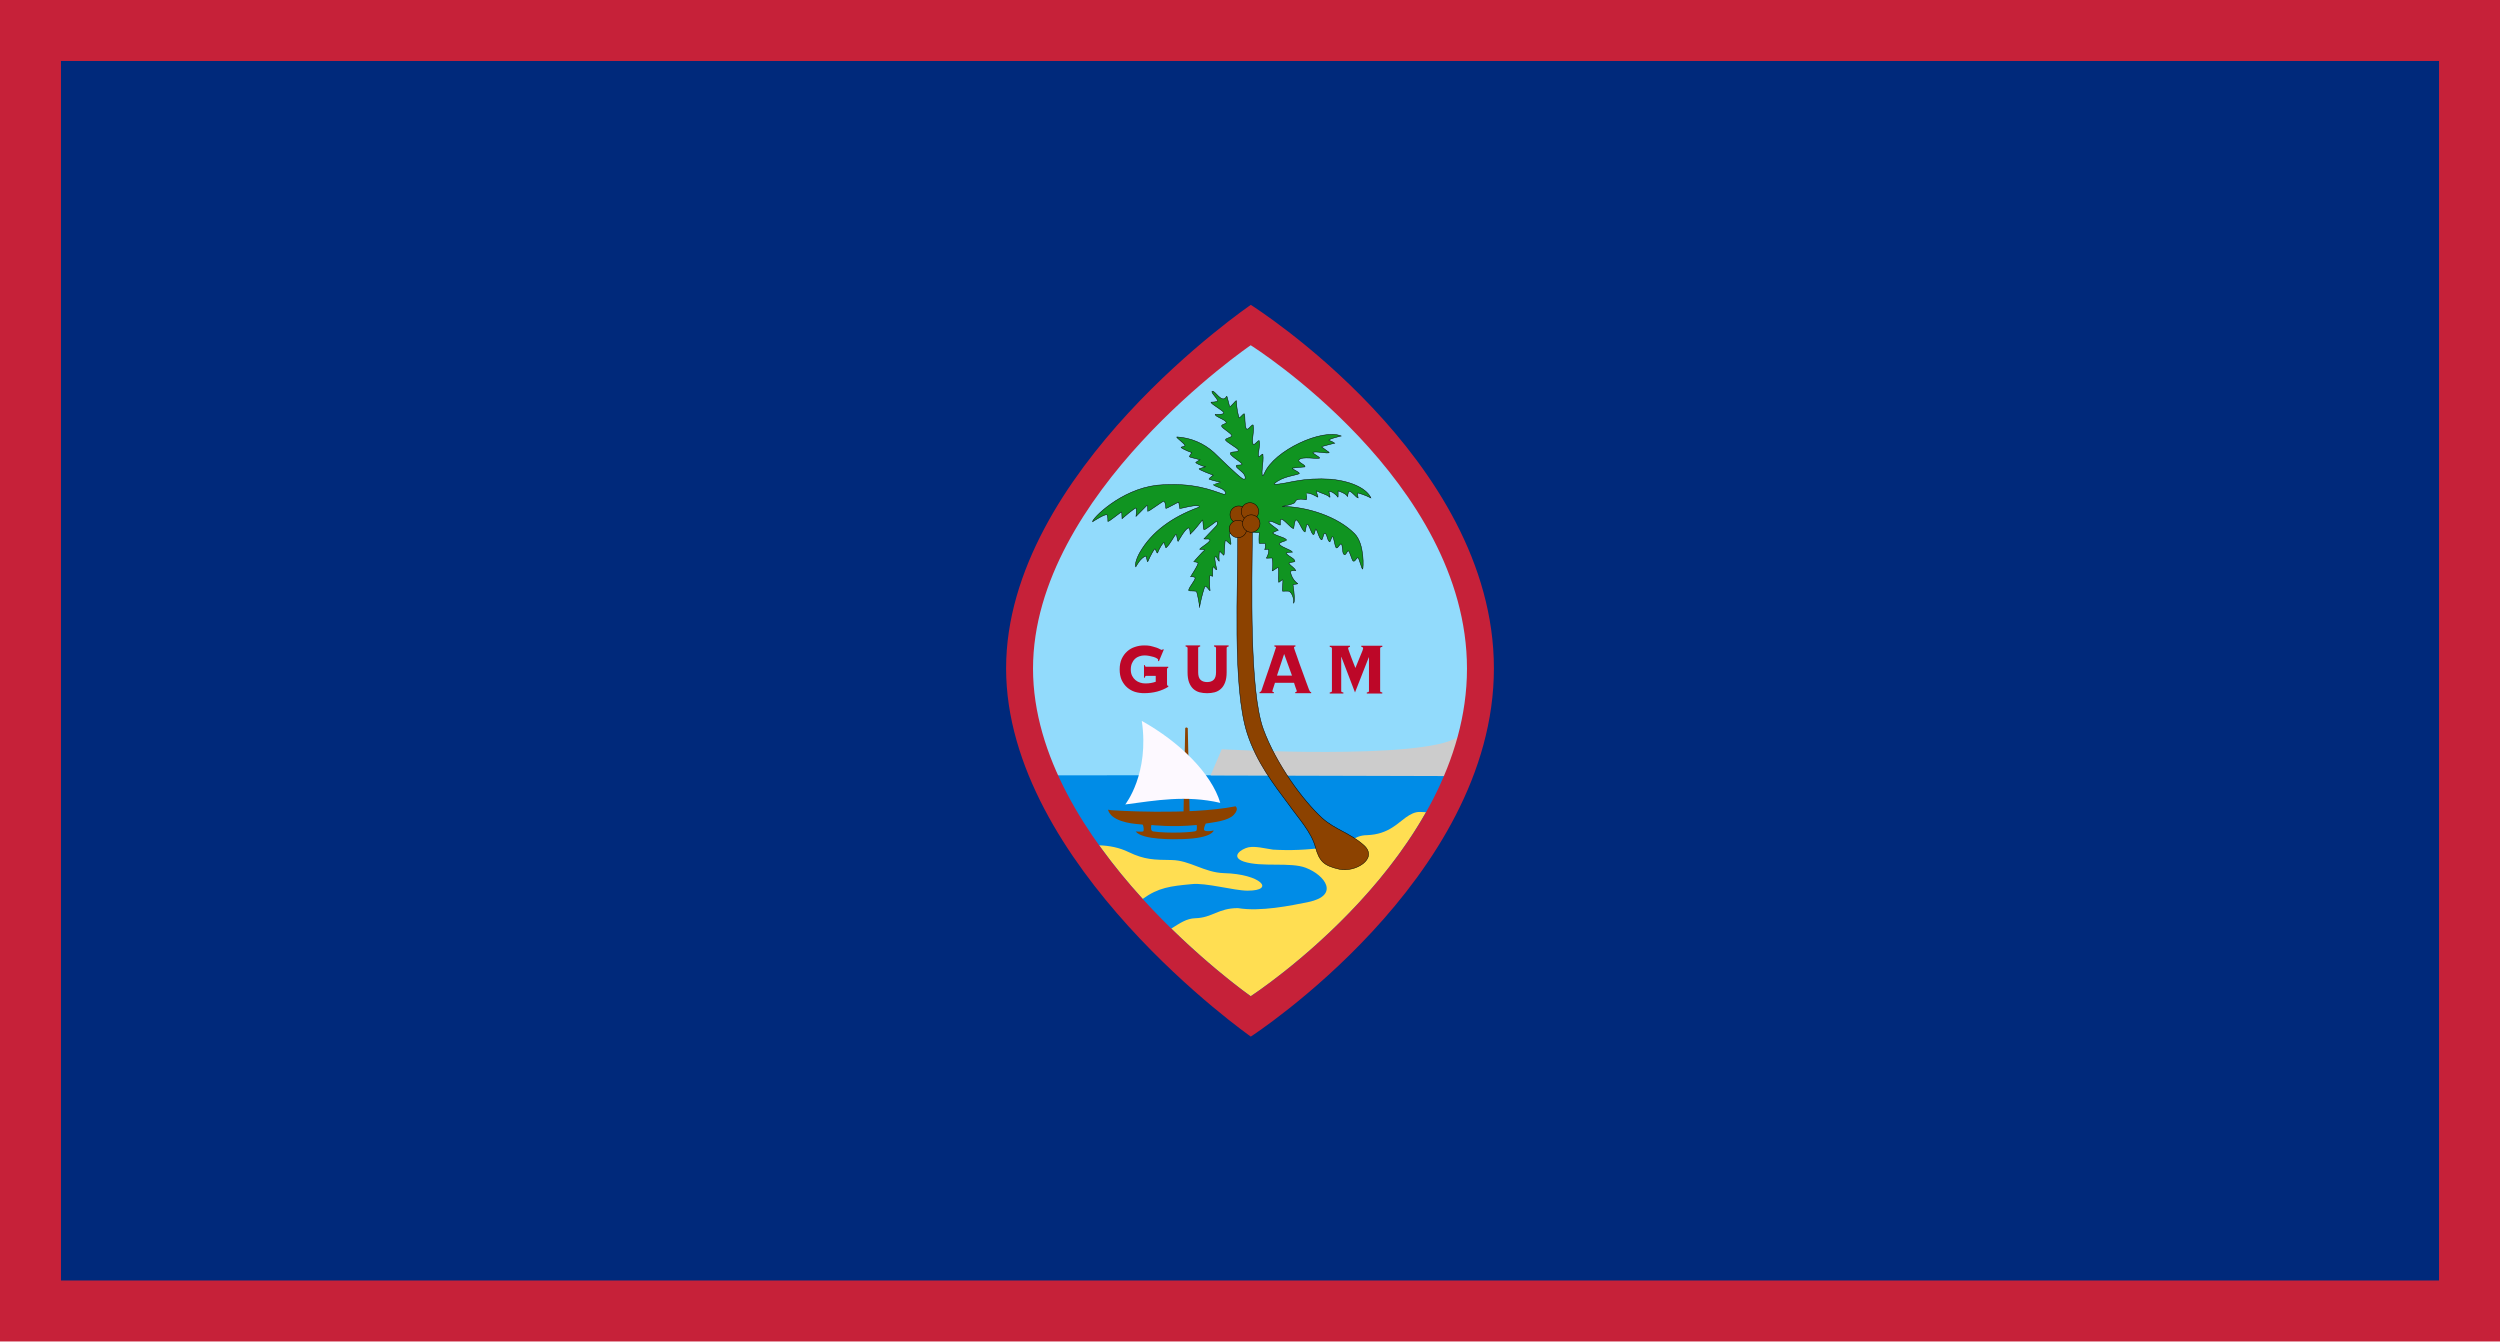
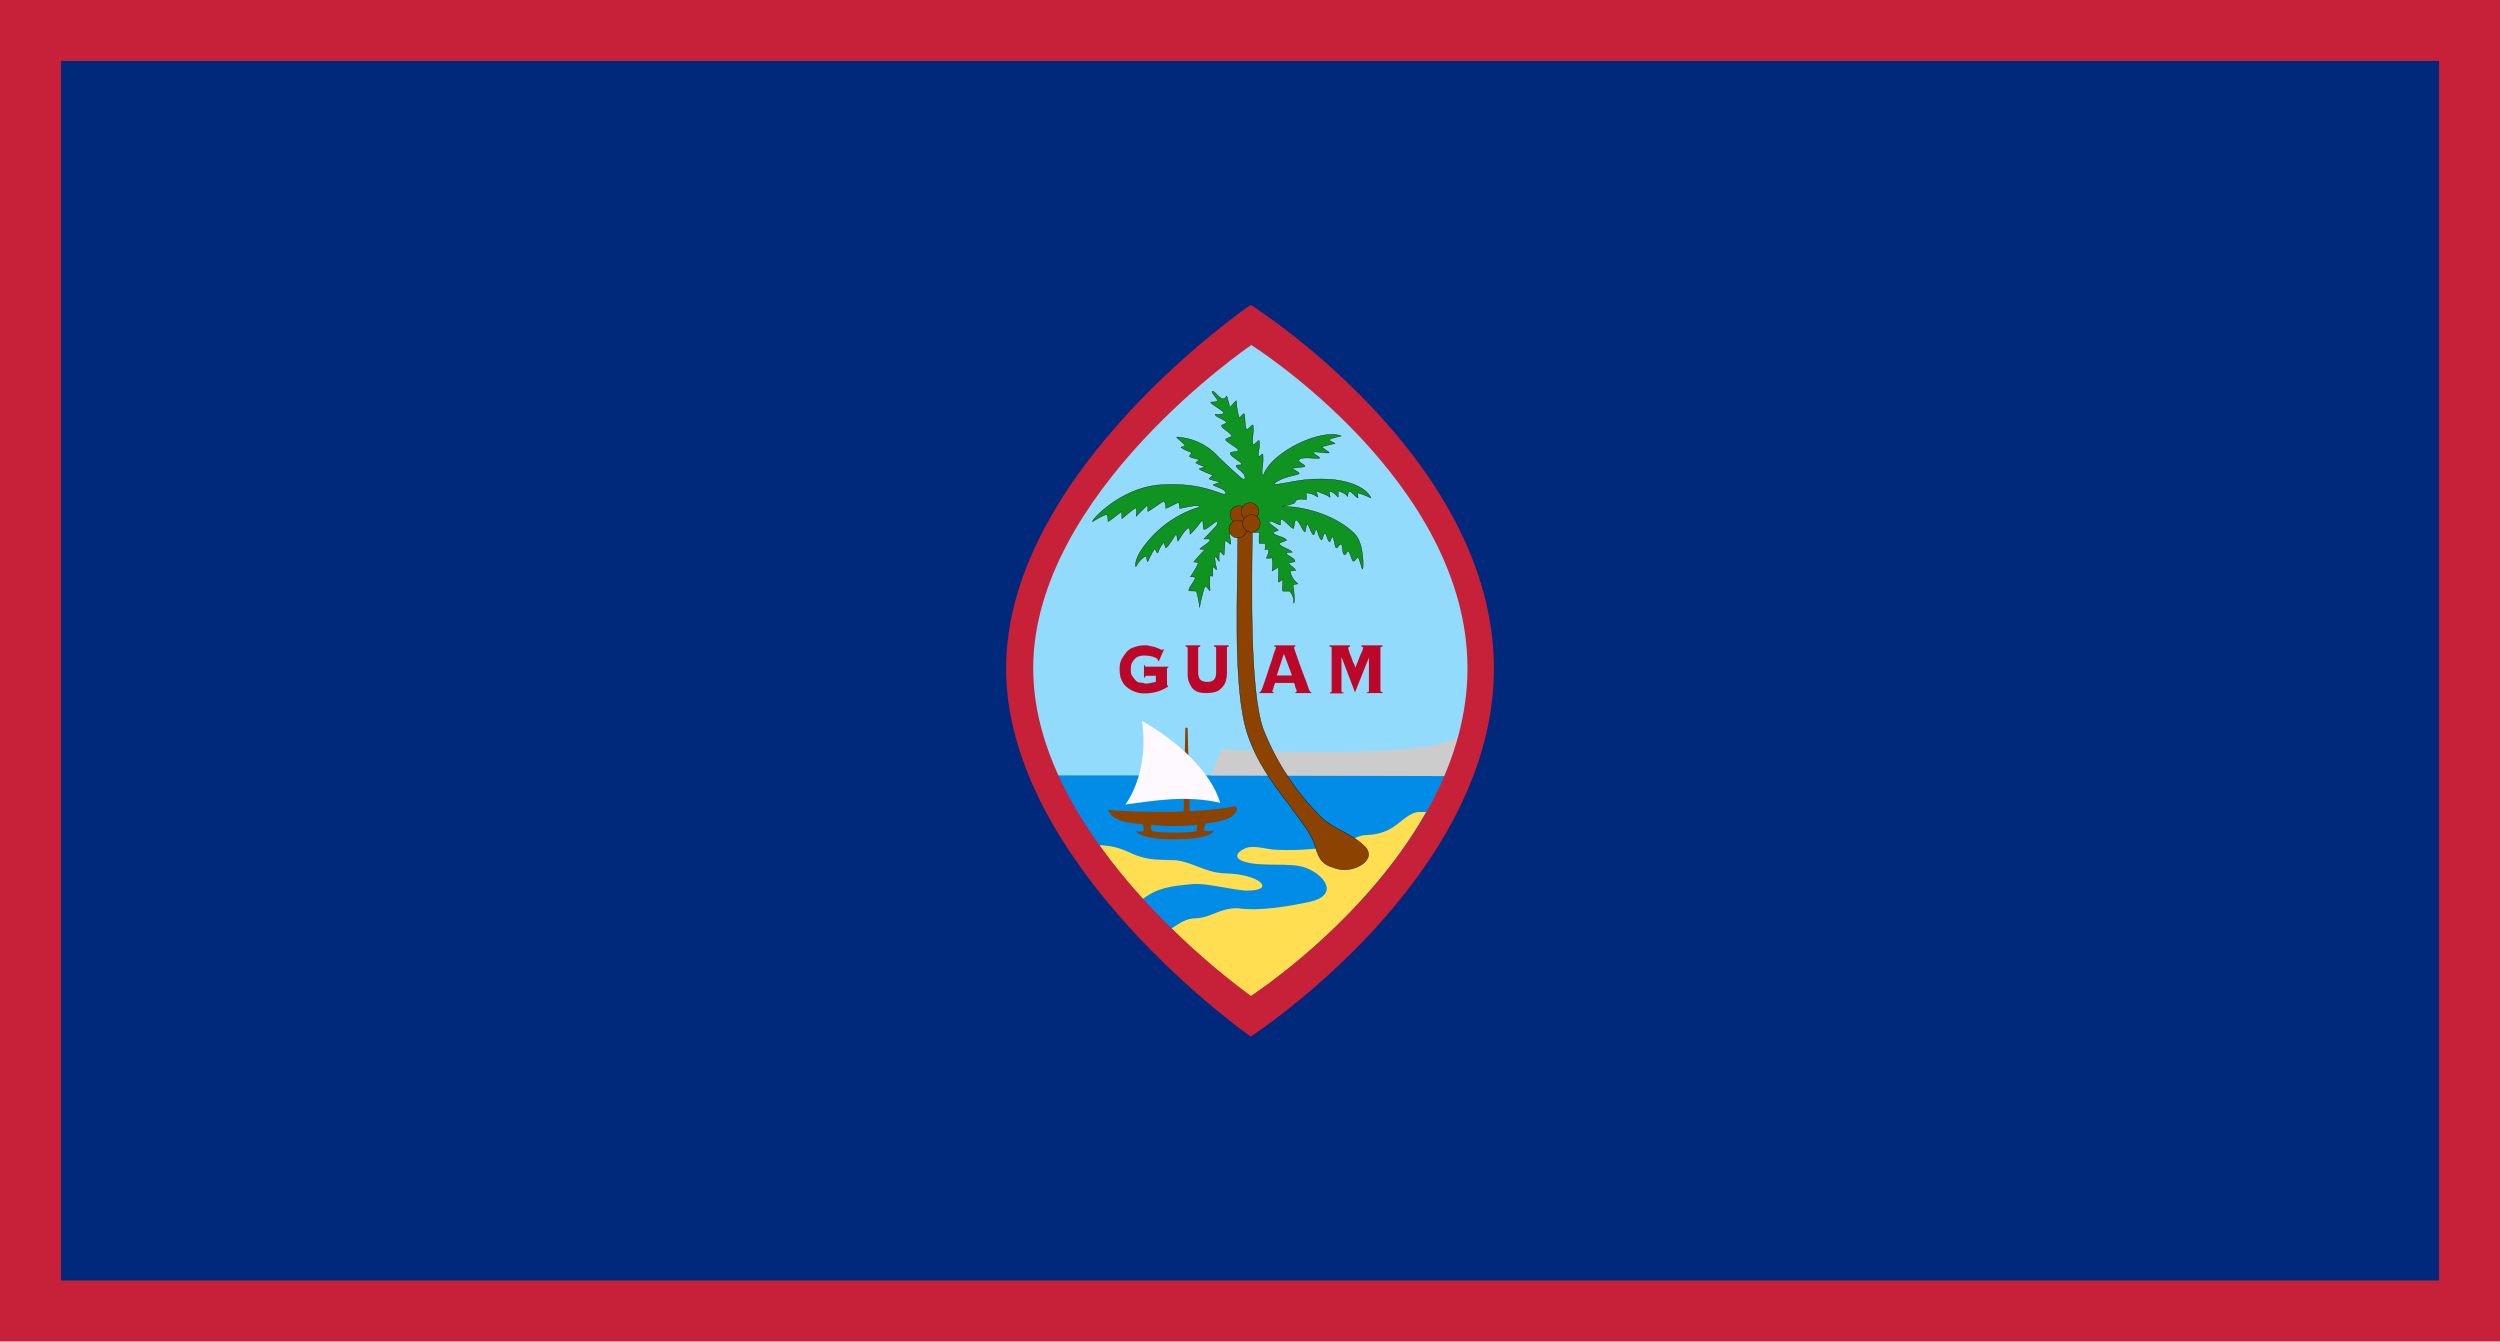
<svg xmlns="http://www.w3.org/2000/svg" xml:space="preserve" width="738" height="396" fill-rule="evenodd" clip-rule="evenodd" image-rendering="optimizeQuality" shape-rendering="geometricPrecision" text-rendering="geometricPrecision">
  <path fill="#c62139" d="M0 0h738v396H0Z" />
  <path fill="#00297b" d="M18 18h702v360H18Z" />
-   <path fill="#92dbfc" d="M369.216 95.958s-68.247 49.725-68.247 101.376c0 51.66 68.247 102.708 68.247 102.708s67.815-47.322 67.815-102.708c0-55.368-67.815-101.376-67.815-101.376" />
-   <path fill="#008ce7" d="M308.52 228.87c17.766 39.06 60.696 71.172 60.696 71.172s43.704-30.501 60.93-71.181" />
-   <path fill="#ccc" d="M430.389 217.593c-10.521 6.894-69.723 3.582-69.723 3.582l-3.312 7.722 70.497.198c.288-1.062.99-2.322 1.242-3.384z" />
-   <path fill="#ffde52" d="M324.459 249.534c2.997.09 5.985.675 8.667 1.98 4.797 2.313 7.569 2.295 12.735 2.367 5.409.072 9.657 3.717 15.498 3.87 10.764.27 15.3 5.175 6.93 5.175-3.96 0-12.438-2.43-16.533-1.926-6.228.576-9.828 1.008-14.436 4.365a175 175 0 0 1-12.861-15.831m21.303 24.579c2.664-1.665 4.5-2.97 7.092-3.051 5.04-.135 6.75-2.988 12.573-2.988 6.615 1.107 15.57-.72 20.826-1.8 9.306-1.962 4.896-7.92-.747-10.089-4.554-1.79-13.095-.09-18.396-1.863-4.005-1.44-.702-3.717 1.458-4.203 2.17-.369 4.5.288 7.218.693a75.6 75.6 0 0 0 15.156-.63c8.775-1.233 8.415-3.59 12.654-3.645 3.087-.125 5.445-.972 7.56-2.349 2.466-1.512 5.05-4.617 8.046-4.5l1.764.072c-18.513 32.796-51.759 54.324-51.759 54.324s-10.746-7.533-23.445-19.971" />
-   <path fill="#8c4200" d="M349.875 214.947c.252-.342.504-.19.756 0l.541 25.074h-1.8z" />
-   <path fill="#8c4200" d="M328.05 239.175s22.725 1.584 36.666-1.152c0 0 1.17.72-.504 2.52-1.683 1.8-5.94 2.187-8.28 2.574 0 0-.567 1.152-.522 1.755.054.603 1.476.54 2.178.405l.701-.126s-.333 2.25-8.937 2.547c-2.825.1-12.132.28-14.103-2.25 0 0 1.71.126 2.151 0 .45-.125.118-1.755-.045-1.989s-6.03 0-9.126-2.61c-.765-.746-1.125-1.548-1.125-1.827 0-.027.936.153.936.153zm11.844 4.365s6.219.729 13.374 0c0 0 .19 1.242-.135 1.71-.325.477-8.586.837-12.753.18-.667-.197-.693-.944-.486-1.89" />
-   <path fill="#fdf9ff" d="M332.172 237.474s7.2-9.036 4.887-24.66c11.133 6.192 20.592 15.525 23.166 24.192-10.098-2.34-19.017-.72-28.053.468" />
-   <path fill="#c62139" d="M369.234 90S297 139.239 297 197.298C297 255.366 369.234 306 369.234 306S441 259.542 441 197.298C441 135.063 369.234 90 369.234 90m-.027 11.916s-64.26 43.803-64.26 95.463 64.26 96.705 64.26 96.705 63.846-41.328 63.846-96.705-63.846-95.463-63.846-95.463" />
-   <path fill="#8c4200" stroke="#000" stroke-width=".141" d="M388.314 250.092c1.152 4.068 2.367 5.454 7.038 6.498 4.608 1.044 11.646-3.06 7.29-7.038-4.158-3.708-8.532-4.653-12.258-7.992-5.769-5.238-13.689-16.074-17.451-26.316-4.113-11.205-3.402-42.732-3.213-58.707 0-.18.495-.297.558-.369.27-.36.522.108.099-2.232-.108-.603-.63-1.224-.63-1.827.009-1.08-4.077 1.179-5.148 3.114-.252.441.783 1.701.783 1.944.135 15.327-1.665 45.585 2.781 59.283 2.745 8.478 7.767 15.03 12.303 21.087 2.727 3.879 6.66 8.073 7.848 12.555z" />
-   <path fill="#109421" stroke="#000" stroke-width=".141" d="M326.799 152.01c.297.36.252 1.944.252 1.944.234.126 4.086-3.006 4.086-2.862 0 .657.09 2.016.09 2.016s3.987-3.465 4.149-3.105c.18.414-.018 2.43-.018 2.43l3.141-3.168c.351-.342.297.441.324 1.692.009.225 4.347-2.925 4.608-2.979.567-.117.738 1.638.711 2.07-.027.324 4.005-2.097 3.825-1.782l.297 1.863c1.125-.135 3.798-1.053 5.4-.81.522.072.495.306.036.486-7.749 2.871-13.716 7.2-17.19 13.23-1.179 2.061-1.539 3.852-1.224 4.302 0 0 1.386-2.745 2.961-3.177.207-.054.351 1.764.567 1.656 0 0 1.188-2.745 2.043-3.762.234-.27.612 1.44.864 1.188 0 0 .612-1.836 1.827-3.123.171-.18.486 1.746.675 1.584 1.26-1.062 2.43-3.717 2.898-3.915.333-.234.387 2.205.702 1.998 0 0 1.791-3.294 2.853-3.888.693-.387.666 1.8.666 1.8 1.359-1.233 2.862-3.276 3.573-4.158.333-.414.153 2.682.495 2.808.45.153 3.393-2.376 3.717-2.43.225-.027.477.72-.09 1.332l-3.636 3.834c.702.126.972-.054 1.467.063 1.494.36-2.79 2.61-2.709 3.024 0 0 2.061-.036 1.368.333-.495.27-3.222 3.474-3.222 3.357 0-.054 1.368.027 1.359.387-.009.666-2.259 4.095-2.286 4.077-.117-.108 1.215-.144 1.395.189.333.63-2.313 3.402-1.8 3.87.072.072 1.512.027 2.151.153.306.063 1.17 5.04.954 4.842a43.5 43.5 0 0 1 1.521-6.075c.36-.846 1.521 1.287 1.611 1.098-.045 0-.234-3.033-.072-4.419.045-.387.882.405.864.036-.027-.837-.099-1.737.09-2.556.135-.612.846 1.116 1.125.648 0 0-.864-3.006-.504-3.852.234-.558.81 1.35 1.188 1.422 0 0-.216-2.34.18-2.934l1.197 1.17c.261-.378.207-4.023.45-4.356.198-.288 1.44 1.359 1.62 1.107.171-.243-.522-2.943-.36-3.15.216-.315 1.575.747 1.602.72.549-.504.54-1.782.765-2.25.63-1.278 4.212-1.44 4.635-.54.207.45.063 1.017-.018 1.71.027.018 1.8.135 1.8.009 0 0-.207 1.512-.081 3.168.018.225 1.791-.054 1.818.171.153 1.557-.234 1.71-.234 1.71.018.108 1.197-.18 1.215-.054a4.03 4.03 0 0 1-.666 2.583c-.09.126 1.683-.126 1.71.027.216 1.17.252 2.106.036 3.762-.018.126 1.728-1.17 1.755-1.035.27 1.386-.045 2.889.117 4.338.036.333 1.152-.999 1.26-.612.09.378-.252 3.132-.09 3.294 0 0 1.881-.09 2.043.054 1.485 1.278 1.206 3.51 1.206 3.51.405-.279.252-2.97-.162-5.418-.045-.261 1.44-.162 1.395-.405 0 0-1.62-.9-2.16-3.393-.117-.531 1.566-.423 1.566-.423-.468-.981-1.287-1.17-1.98-2.115-.225-.306 1.746-.45 1.746-.54 0-.936-1.665-1.386-2.529-2.367-.369-.414 1.8-.441 1.8-.441-.63-.81-2.736-1.17-3.807-2.232-.576-.585 2.133-1.161 2.097-1.26-.297-.855-2.844-1.125-4.086-2.097-.252-.198 1.62-.873 1.62-.873-.189-.36-4.266-2.817-2.196-2.592.882.09 2.655 1.233 2.79 1.062 0 0-.072-1.44.108-1.602.684-.648 3.033 2.745 3.825 2.61 0 0 .297-2.43.657-2.502.864-.144 1.908 3.546 2.754 3.546.117 0 .18-2.133.612-2.25.495-.135 1.053 2.394 1.674 2.952.576.513.585-1.98.927-1.503.576.765.72 2.358 1.503 3.06.513.45.603-2.196 1.17-1.845.666.414.513 1.782 1.251 2.457.36.324.594-1.746.99-1.44.36.27.603 2.79.99 3.195.486.513 1.053-1.332 1.557-1.044.36.216.279 2.403.621 2.88.693.972 1.053-1.179 1.512-.846.324.225 1.017 2.736 1.305 2.934.639.45.99-1.143 1.485-.918.36.162 1.071 3.402 1.368 3.321.18-.054.666-7.389-2.421-10.485-5.013-5.04-14.004-7.947-21.339-8.019 0 0 3.69-.675 3.78-1.233.198-1.116 2.025-.99 3.303-.72.225.036.108-1.98.135-1.98 1.143-.036 2.16.585 3.258 1.188.333.198-.693-2.016-.333-1.827 1.404.747 2.97.963 3.906 1.863.252.234-.279-1.701-.279-1.701.693-.153 2.07.765 2.619 1.638.27.423-.018-2.259.189-1.782 0 0 2.448.756 2.7 1.692 0 0 .207-1.701.54-1.611.972.234 1.836 1.746 2.601 1.971 0 0-.324-1.521-.072-1.467 1.836.432 3.834 1.467 3.834 1.467-1.035-2.376-4.968-4.86-11.88-5.526a42.7 42.7 0 0 0-10.782.612c-3.573.756-6.39 1.188-5.814.675 2.358-2.124 6.183-2.385 7.236-2.88.747-.351-2.538-1.512-1.89-1.674.657-.144 3.591-.36 3.591-.36.63-.459-2.133-1.35-1.719-2.016.828-1.323 5.724-.117 6.147-.63.135-.162-2.106-1.377-2.016-1.557.36-.666 4.716.504 4.824-.09 0 0-1.323-.9-2.268-1.638-.108-.09 3.897-1.08 3.897-1.08a6.6 6.6 0 0 0-1.602-.792c-.846-.297 3.51-1.332 3.51-1.332-5.517-2.313-19.845 4.257-22.689 11.079-.738 1.629-.765-.144-.603-1.521.144-1.485.351-2.79.18-4.14-.063-.405-1.17 1.071-1.26.675-.279-1.44.567-3.033.18-4.644-.126-.54-1.611 1.593-1.8 1.053-.549-1.485.396-3.573.018-5.625-.153-.801-1.557 1.71-2.025.999-.549-.828-.315-3.906-.576-4.374-.207-.378-1.458 1.476-1.566 1.125-1.692-5.643.558-6.345-2.7-3.168-.108.117-.828-3.33-.954-3.222-1.332 2.61-3.51-1.854-4.266-1.44-.558.315 1.53 2.052 1.548 2.826.009.378-1.917.405-1.917.405.045.639 3.663 2.448 3.78 3.15.09.585-2.556.45-2.556.45.081.783 3.096 1.53 3.258 2.376.09.45-1.413.558-1.359 1.035.081.72 2.916 2.142 3.006 2.88.063.504-1.809.72-1.854 1.188-.054.576 3.762 2.511 3.771 3.06 0 .756-1.53.36-2.214.747-.981.54 3.123 2.736 3.303 3.366.135.54-1.647.063-1.71.558-.072.657 2.016 1.647 2.493 2.772.477 1.107-.009 1.395-.693.954-1.377-.891-6.921-6.282-8.397-7.722a17.84 17.84 0 0 0-10.89-4.563c-.45.126 2.358 1.944 2.376 2.601 0 .171-1.26.423-1.206.468.774.72 3.195 1.557 3.195 1.557l-.693 1.143c.162.333 1.305.423 3.132.981 0 0-1.368.774-1.26.846.963.72 2.844 1.233 2.844 1.233l-1.854.576c-.108.324 4.176 1.89 4.176 1.89s-1.341 1.062-1.278 1.116c.324.297 3.465.963 3.465.963.054.045-2.214.693-2.205.711.828.756 3.105.999 3.636 2.25 0 0 .306.711-.594.576-3.537-1.179-9.018-3.609-19.647-2.655-10.872 1.296-19.152 9.945-19.008 10.8 0 0 3.888-2.547 4.293-2.025z" />
-   <circle cx="365.679" cy="151.929" r="2.574" fill="#8c4200" stroke="#000" stroke-linecap="round" stroke-linejoin="round" stroke-miterlimit="33" stroke-width=".141" paint-order="markers fill stroke" />
-   <circle cx="365.445" cy="156.15" r="2.574" fill="#8c4200" stroke="#000" stroke-linecap="round" stroke-linejoin="round" stroke-miterlimit="33" stroke-width=".141" paint-order="markers fill stroke" />
-   <circle cx="368.982" cy="150.966" r="2.574" fill="#8c4200" stroke="#000" stroke-linecap="round" stroke-linejoin="round" stroke-miterlimit="33" stroke-width=".141" paint-order="markers fill stroke" />
-   <circle cx="369.369" cy="154.548" r="2.574" fill="#8c4200" stroke="#000" stroke-linecap="round" stroke-linejoin="round" stroke-miterlimit="33" stroke-width=".141" paint-order="markers fill stroke" />
-   <path fill="#bd0728" d="M338.31 199.521q-.18 0-.243.153-.063.135-.09.368h-.27v-3.69h.27q.045.477.333.477h6.552v.315q-.36.027-.36.45v4.375q0 .18.045.314.045.136.225.136h.108v.315q-3.015 1.89-7.146 1.89-1.395 0-2.7-.387-1.296-.423-2.295-1.296-.99-.864-1.62-2.187-.594-1.35-.594-3.132t.594-3.114q.63-1.34 1.62-2.214.999-.9 2.286-1.314 1.314-.45 2.71-.45.557 0 .98.027.414.027.81.107.405.081.828.208.423.107.999.296.558.18 1.026.45.459.235.594.235.18 0 .315-.216l.27.107-1.45 3.475-.27-.181q.046-.162.046-.288 0-.18-.378-.396-.379-.243-.955-.424-.576-.18-1.305-.315-.72-.135-1.404-.135-.792 0-1.53.27-.711.234-1.287.755-.549.531-.882 1.323-.333.765-.333 1.845 0 1.053.396 1.845.397.765 1 1.26.62.504 1.376.738.756.235 1.486.235.936 0 1.665-.126.755-.135 1.44-.369v-1.737zm20.664-8.181q0-.198-.108-.297-.081-.135-.478-.189v-.324h4.302v.324q-.395.054-.495.18-.09.108-.09.296v7.146q0 1.755-.45 2.952-.45 1.206-1.242 1.917-.774.72-1.836 1.017-1.044.27-2.241.27-1.188 0-2.25-.27-1.053-.296-1.845-1.017-.774-.72-1.233-1.917-.44-1.196-.44-2.951v-7.146q0-.18-.099-.288-.09-.135-.486-.19v-.324h4.311v.325q-.396.054-.504.18-.09.108-.09.296v7.146q0 1.539.693 2.205.694.666 1.944.666 1.26 0 1.944-.666.685-.666.694-2.205zm16.632 12.699q0 .135.072.216.09.054.36.054v.324h-4.212v-.333q.27-.054.378-.162.126-.135.243-.45l.234-.729q.19-.584.504-1.476l.684-2.007.765-2.223.738-2.223.666-1.962q.288-.855.45-1.395l.19-.557q0-.136-.162-.19-.144-.054-.315-.08v-.324h6.21v.323q-.18.027-.307.081-.117.054-.117.27 0 .054.208.693.243.648.603 1.692l.81 2.331.972 2.655.954 2.62.855 2.312q.18.477.307.64.144.162.36.162v.323h-4.69v-.324q.45-.027.45-.324l-.116-.351-.27-.747-.27-.81q-.128-.36-.155-.504h-5.634q-.243.72-.378 1.179l-.243.72-.117.405-.027.162zm5.787-4.608-2.313-6.381-2.115 6.381zm22.086 4.977q.432-.054.53-.153.11-.135.11-.324v-9.864l-.046-.054-4.077 10.395-4.023-10.503h-.045v10.026q0 .18.09.324.117.1.55.153v.325h-4.033v-.325q.44-.054.531-.153.117-.135.117-.324V191.43q0-.18-.117-.297-.09-.125-.53-.18v-.324h5.975v.324q-.54.027-.54.477l.125.432.352.99.477 1.287q.27.666.504 1.314.252.613.432 1.098t.252.64q.387-1.018.81-1.98.424-.964.72-1.765.352-.81.558-1.35.198-.53.198-.666 0-.45-.54-.477v-.324h6.202v.324q-.441.054-.55.18-.09.109-.09.297v12.492q0 .18.09.324.109.099.54.152v.325h-4.571z" paint-order="markers fill stroke" />
+   <path fill="#92dbfc" d="M369.2 96S301 145.7 301 197.3C301 249 369.2 300 369.2 300S437 252.7 437 197.3C437 142 369.2 96 369.2 96" />
+   <path fill="#008ce7" d="M308.5 228.9c17.8 39 60.7 71.1 60.7 71.1s43.7-30.5 61-71.1" />
+   <path fill="#ccc" d="M430.4 217.6c-10.5 6.9-69.7 3.6-69.7 3.6l-3.3 7.7 70.5.2c.2-1 1-2.3 1.2-3.4z" />
+   <path fill="#ffde52" d="M324.5 249.5q4.6.1 8.6 2c4.8 2.3 7.6 2.3 12.8 2.4 5.4 0 9.6 3.7 15.5 3.9 10.7.2 15.3 5.1 6.9 5.1-4 0-12.4-2.4-16.5-1.9-6.3.6-9.9 1-14.5 4.4a175 175 0 0 1-12.8-15.9m21.3 24.6c2.6-1.7 4.5-3 7-3 5-.2 6.8-3 12.6-3 6.6 1 15.6-.7 20.9-1.8 9.3-2 4.8-8-.8-10.1-4.5-1.8-13-.1-18.4-1.9-4-1.4-.7-3.7 1.5-4.2 2.1-.3 4.5.3 7.2.7a76 76 0 0 0 15.1-.6c8.8-1.3 8.5-3.6 12.7-3.7q4.4-.2 7.6-2.3c2.4-1.5 5-4.6 8-4.5h1.8c-18.5 32.9-51.8 54.4-51.8 54.4s-10.7-7.5-23.4-20" />
+   <path fill="#8c4200" d="M349.9 215q.3-.5.7 0l.6 25h-1.8z" />
+   <path fill="#8c4200" d="M328 239.2s22.8 1.6 36.7-1.2c0 0 1.2.7-.5 2.5s-6 2.2-8.3 2.6c0 0-.5 1.2-.5 1.8s1.5.5 2.2.4l.7-.1s-.3 2.2-9 2.5c-2.8.1-12 .3-14-2.3 0 0 1.7.2 2.1 0 .5 0 .1-1.7 0-2s-6 0-9.2-2.6q-1-1.2-1.1-1.8zm11.9 4.3s6.2.8 13.4 0c0 0 .2 1.3-.2 1.8-.3.4-8.6.8-12.7.1q-1-.4-.5-1.9" />
+   <path fill="#fdf9ff" d="M332.2 237.5s7.2-9 4.9-24.7c11 6.2 20.6 15.5 23.1 24.2-10-2.3-19-.7-28 .5" />
+   <path fill="#c62139" d="M369.2 90S297 139.2 297 197.3 369.2 306 369.2 306 441 259.5 441 197.3 369.2 90 369.2 90m0 12S305 145.6 305 197.3s64.3 96.7 64.3 96.7 63.9-41.3 63.9-96.7-63.9-95.5-63.9-95.5" />
+   <path fill="#8c4200" stroke="#000" stroke-width=".1" d="M388.3 250c1.2 4.2 2.4 5.5 7 6.6 4.7 1 11.7-3 7.3-7-4.1-3.8-8.5-4.7-12.2-8a75 75 0 0 1-17.5-26.4c-4-11.2-3.4-42.7-3.2-58.7l.6-.3c.2-.4.5 0 0-2.3 0-.6-.6-1.2-.6-1.8 0-1-4 1.2-5.1 3.1-.3.5.8 1.7.8 2 .1 15.3-1.7 45.6 2.8 59.3 2.7 8.4 7.7 15 12.3 21 2.7 4 6.6 8.1 7.8 12.6z" />
+   <path fill="#109421" stroke="#000" stroke-width=".1" d="M326.8 152c.3.4.3 2 .3 2 .2 0 4-3 4-3l.1 2.1s4-3.5 4.2-3.1 0 2.4 0 2.4l3.1-3.1q.5-.4.3 1.7c0 .2 4.4-3 4.6-3 .6-.1.8 1.6.7 2 0 .4 4-2 3.9-1.7l.3 1.8c1-.1 3.8-1 5.4-.8q.8.1 0 .5a32 32 0 0 0-17.2 13.2c-1.2 2.1-1.5 3.9-1.2 4.3 0 0 1.4-2.7 3-3.1.2 0 .3 1.7.5 1.6 0 0 1.2-2.7 2-3.7.3-.3.7 1.4 1 1.1 0 0 .5-1.8 1.7-3 .2-.3.5 1.7.7 1.5 1.3-1 2.5-3.7 3-4 .3-.1.3 2.3.6 2 0 0 1.8-3.2 2.9-3.8.7-.4.6 1.8.6 1.8 1.4-1.2 2.9-3.3 3.6-4.2.3-.4.2 2.7.5 2.8.5.2 3.4-2.3 3.7-2.4q.6.2 0 1.3l-3.7 3.9h1.5c1.5.4-2.8 2.7-2.7 3 0 0 2 0 1.3.4-.5.3-3.2 3.5-3.2 3.4 0 0 1.4 0 1.4.3 0 .7-2.3 4.1-2.3 4.1-.1 0 1.2-.1 1.4.2.3.6-2.3 3.4-1.8 3.9l2.1.1c.3.1 1.2 5 1 4.9a44 44 0 0 1 1.5-6.1c.4-.8 1.5 1.3 1.6 1.1 0 0-.2-3 0-4.4 0-.4.8.4.8 0v-2.5c.2-.6 1 1 1.2.6 0 0-.8-3-.5-3.8.2-.6.8 1.3 1.2 1.4 0 0-.2-2.4.2-3l1.2 1.2c.2-.4.2-4 .4-4.3s1.5 1.3 1.6 1c.2-.2-.5-2.9-.3-3 .2-.4 1.6.7 1.6.6.5-.5.5-1.7.8-2.2.6-1.3 4.2-1.5 4.6-.6q.2.7 0 1.8h1.8s-.2 1.5-.1 3.1c0 .3 1.8 0 1.8.2.2 1.6-.2 1.7-.2 1.7 0 .1 1.2-.2 1.2 0a4 4 0 0 1-.7 2.5c0 .2 1.7 0 1.7 0q.4 1.6 0 3.8c0 .2 1.8-1.1 1.8-1 .3 1.4 0 2.9.1 4.3 0 .4 1.2-1 1.3-.6 0 .4-.3 3.2 0 3.3h2c1.4 1.4 1.2 3.6 1.2 3.6.4-.3.2-3-.2-5.4 0-.3 1.4-.2 1.4-.4 0 0-1.6-1-2.2-3.4 0-.6 1.6-.5 1.6-.5-.5-1-1.3-1.1-2-2-.2-.4 1.8-.5 1.8-.6 0-1-1.7-1.4-2.6-2.4-.3-.4 1.8-.4 1.8-.4-.6-.8-2.7-1.2-3.8-2.3-.5-.5 2.2-1.1 2.1-1.2-.3-.9-2.8-1.1-4-2.1-.3-.2 1.6-.9 1.6-.9-.2-.3-4.3-2.8-2.2-2.6.8.1 2.6 1.3 2.8 1v-1.5c.7-.7 3.1 2.7 3.9 2.6 0 0 .3-2.4.6-2.5 1-.1 2 3.5 2.8 3.5.1 0 .2-2 .6-2.2.5-.1 1 2.4 1.7 3 .6.5.6-2 1-1.6.5.8.6 2.4 1.4 3.1.5.4.6-2.2 1.2-1.8s.5 1.7 1.2 2.4c.4.3.6-1.7 1-1.4.4.2.6 2.8 1 3.2s1-1.4 1.6-1c.3.1.3 2.3.6 2.8.7 1 1-1.2 1.5-.8.3.2 1 2.7 1.3 2.9.6.4 1-1.2 1.5-1s1 3.5 1.4 3.4c.1 0 .6-7.4-2.5-10.5-5-5-14-8-21.3-8 0 0 3.7-.7 3.8-1.2.2-1.2 2-1 3.3-.8.2 0 0-2 .1-2q1.7.1 3.3 1.2c.3.2-.7-2-.4-1.8 1.5.8 3 1 4 1.9.2.2-.3-1.7-.3-1.7.7-.2 2 .7 2.6 1.6.3.4 0-2.2.2-1.8 0 0 2.4.8 2.7 1.7 0 0 .2-1.7.5-1.6 1 .3 1.9 1.8 2.6 2 0 0-.3-1.5 0-1.5 1.8.5 3.8 1.5 3.8 1.5-1-2.4-5-4.9-11.9-5.5a43 43 0 0 0-10.8.6c-3.6.7-6.4 1.2-5.8.6 2.4-2 6.2-2.3 7.2-2.8.8-.4-2.5-1.5-1.8-1.7l3.5-.4c.7-.4-2-1.3-1.7-2 .9-1.3 5.8-.1 6.2-.6.1-.2-2.1-1.4-2-1.6.3-.6 4.7.5 4.8 0l-2.3-1.7 4-1-1.7-.9c-.8-.3 3.5-1.3 3.5-1.3-5.5-2.3-19.8 4.3-22.7 11-.7 1.7-.7 0-.6-1.4q.4-2.2.2-4.2c0-.4-1.2 1-1.3.7-.2-1.4.6-3 .2-4.7-.1-.5-1.6 1.6-1.8 1.1-.5-1.5.4-3.6 0-5.6-.1-.8-1.5 1.7-2 1-.5-.9-.3-4-.6-4.4s-1.4 1.5-1.5 1.1c-1.7-5.6.5-6.3-2.7-3.1-.1 0-.9-3.4-1-3.3-1.3 2.6-3.5-1.8-4.2-1.4-.6.3 1.5 2 1.5 2.8 0 .4-2 .4-2 .4.1.7 3.8 2.5 3.9 3.2 0 .6-2.6.4-2.6.4 0 .8 3.1 1.6 3.3 2.4 0 .5-1.4.6-1.4 1 0 .8 3 2.2 3 3 0 .4-1.8.6-1.8 1.1s3.7 2.5 3.7 3c0 .8-1.5.4-2.2.8-1 .6 3.1 2.7 3.3 3.4.2.5-1.6 0-1.7.5 0 .7 2 1.7 2.5 2.8q.5 1.6-.7 1c-1.4-1-7-6.3-8.4-7.8a18 18 0 0 0-10.9-4.5c-.4.1 2.4 2 2.4 2.6 0 .2-1.3.4-1.2.4.8.8 3.2 1.6 3.2 1.6l-.7 1.1q.3.4 3.1 1s-1.3.8-1.2.9c1 .7 2.8 1.2 2.8 1.2l-1.8.6c-.1.3 4.1 1.9 4.1 1.9l-1.2 1c.3.4 3.4 1 3.4 1l-2.2.8c.8.7 3.1 1 3.7 2.2 0 0 .3.7-.6.6-3.6-1.2-9-3.6-19.7-2.7-10.9 1.3-19.1 10-19 10.8 0 0 3.9-2.5 4.3-2z" />
+   <circle cx="365.7" cy="151.9" r="2.6" fill="#8c4200" stroke="#000" stroke-linecap="round" stroke-linejoin="round" stroke-miterlimit="33" stroke-width=".1" paint-order="markers fill stroke" />
+   <circle cx="365.4" cy="156.2" r="2.6" fill="#8c4200" stroke="#000" stroke-linecap="round" stroke-linejoin="round" stroke-miterlimit="33" stroke-width=".1" paint-order="markers fill stroke" />
+   <circle cx="369" cy="151" r="2.6" fill="#8c4200" stroke="#000" stroke-linecap="round" stroke-linejoin="round" stroke-miterlimit="33" stroke-width=".1" paint-order="markers fill stroke" />
+   <circle cx="369.4" cy="154.5" r="2.6" fill="#8c4200" stroke="#000" stroke-linecap="round" stroke-linejoin="round" stroke-miterlimit="33" stroke-width=".1" paint-order="markers fill stroke" />
+   <path fill="#bd0728" d="M338.3 199.5q-.2 0-.2.2l-.1.3h-.3v-3.6h.3q0 .4.3.4h6.6v.3q-.4 0-.4.5v4.7l.3.1v.3q-3 2-7 2-1.5 0-2.8-.5t-2.3-1.3-1.6-2.1-.6-3.2.6-3 1.6-2.3q1-1 2.3-1.3 1.3-.5 2.7-.5h1l.8.2.9.2q.4 0 1 .3l1 .4.6.3q.2 0 .3-.3l.3.1-1.5 3.5-.3-.2v-.3l-.3-.3-1-.5-1.3-.3-1.4-.1q-.8 0-1.5.2t-1.3.8-.9 1.3-.3 1.9.4 1.8 1 1.3 1.4.7 1.5.3q.9 0 1.6-.2l1.5-.3v-1.8zm20.7-8.2-.1-.3-.5-.1v-.4h4.3v.4l-.5.1v7.5q0 1.7-.5 3-.5 1.1-1.3 1.8-.8.8-1.8 1-1 .3-2.3.3t-2.2-.2-1.9-1q-.7-.8-1.2-2t-.4-3v-7l-.1-.4-.5-.1v-.4h4.3v.4l-.5.1-.1.3v7.2q0 1.5.7 2.2.7.6 2 .6 1.2 0 1.9-.6t.7-2.2zm16.6 12.7v.3h.4v.3h-4.2v-.3q.3 0 .4-.2l.2-.4.3-.7.5-1.5.7-2 .7-2.2.8-2.3.6-2 .5-1.3.2-.6-.2-.2h-.3v-.4h6.2v.3l-.3.1-.1.3.2.7.6 1.7.8 2.3 1 2.7 1 2.6.8 2.3.3.6q.1.2.4.2v.3h-4.7v-.3q.4 0 .4-.3l-.1-.4-.3-.7-.2-.8-.2-.5h-5.6l-.4 1.1-.2.8zm5.8-4.6L379 193l-2.1 6.4zm22 5 .6-.1.1-.4v-9.8l-4.1 10.3-4-10.5v10.4l.6.1v.3h-4v-.3l.5-.1V191l-.6-.1v-.4h6v.4q-.5 0-.5.4l.1.5.3 1 .5 1.2.5 1.4.5 1 .2.7.8-2 .7-1.8.6-1.3.2-.7q0-.4-.5-.4v-.4h6.2v.4l-.6.1v13.1l.6.2v.3h-4.6z" paint-order="markers fill stroke" />
</svg>
